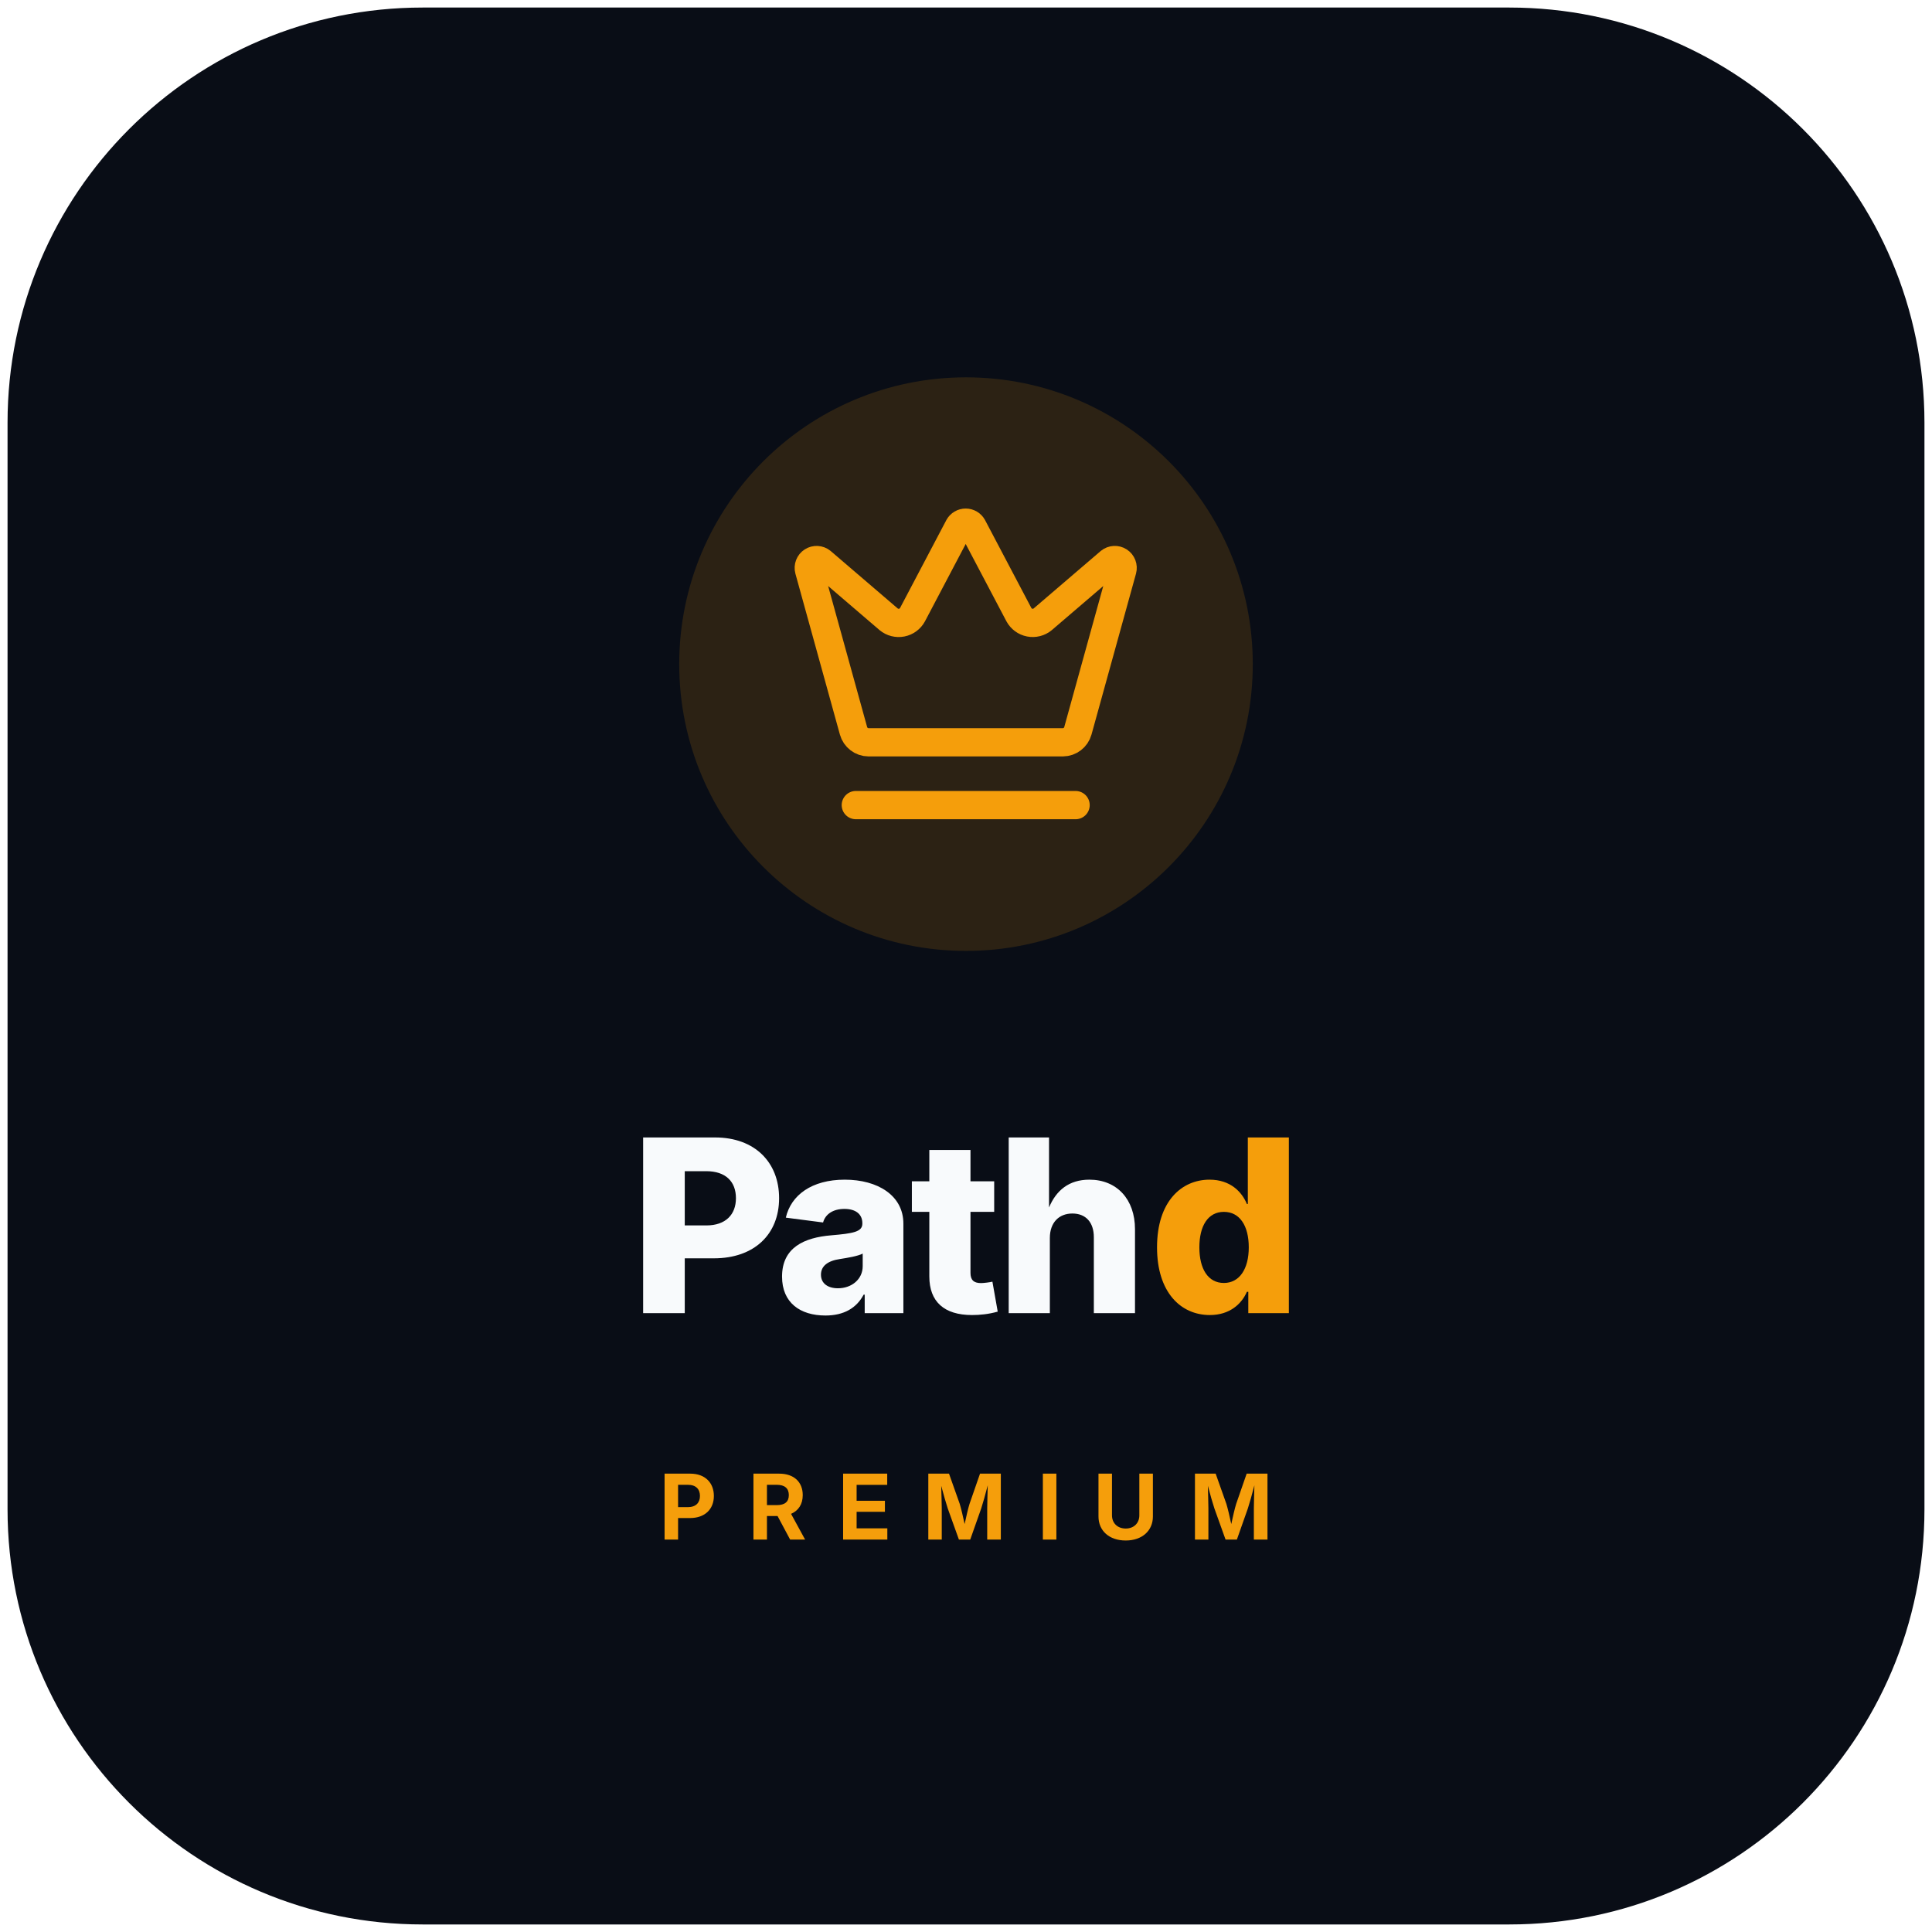
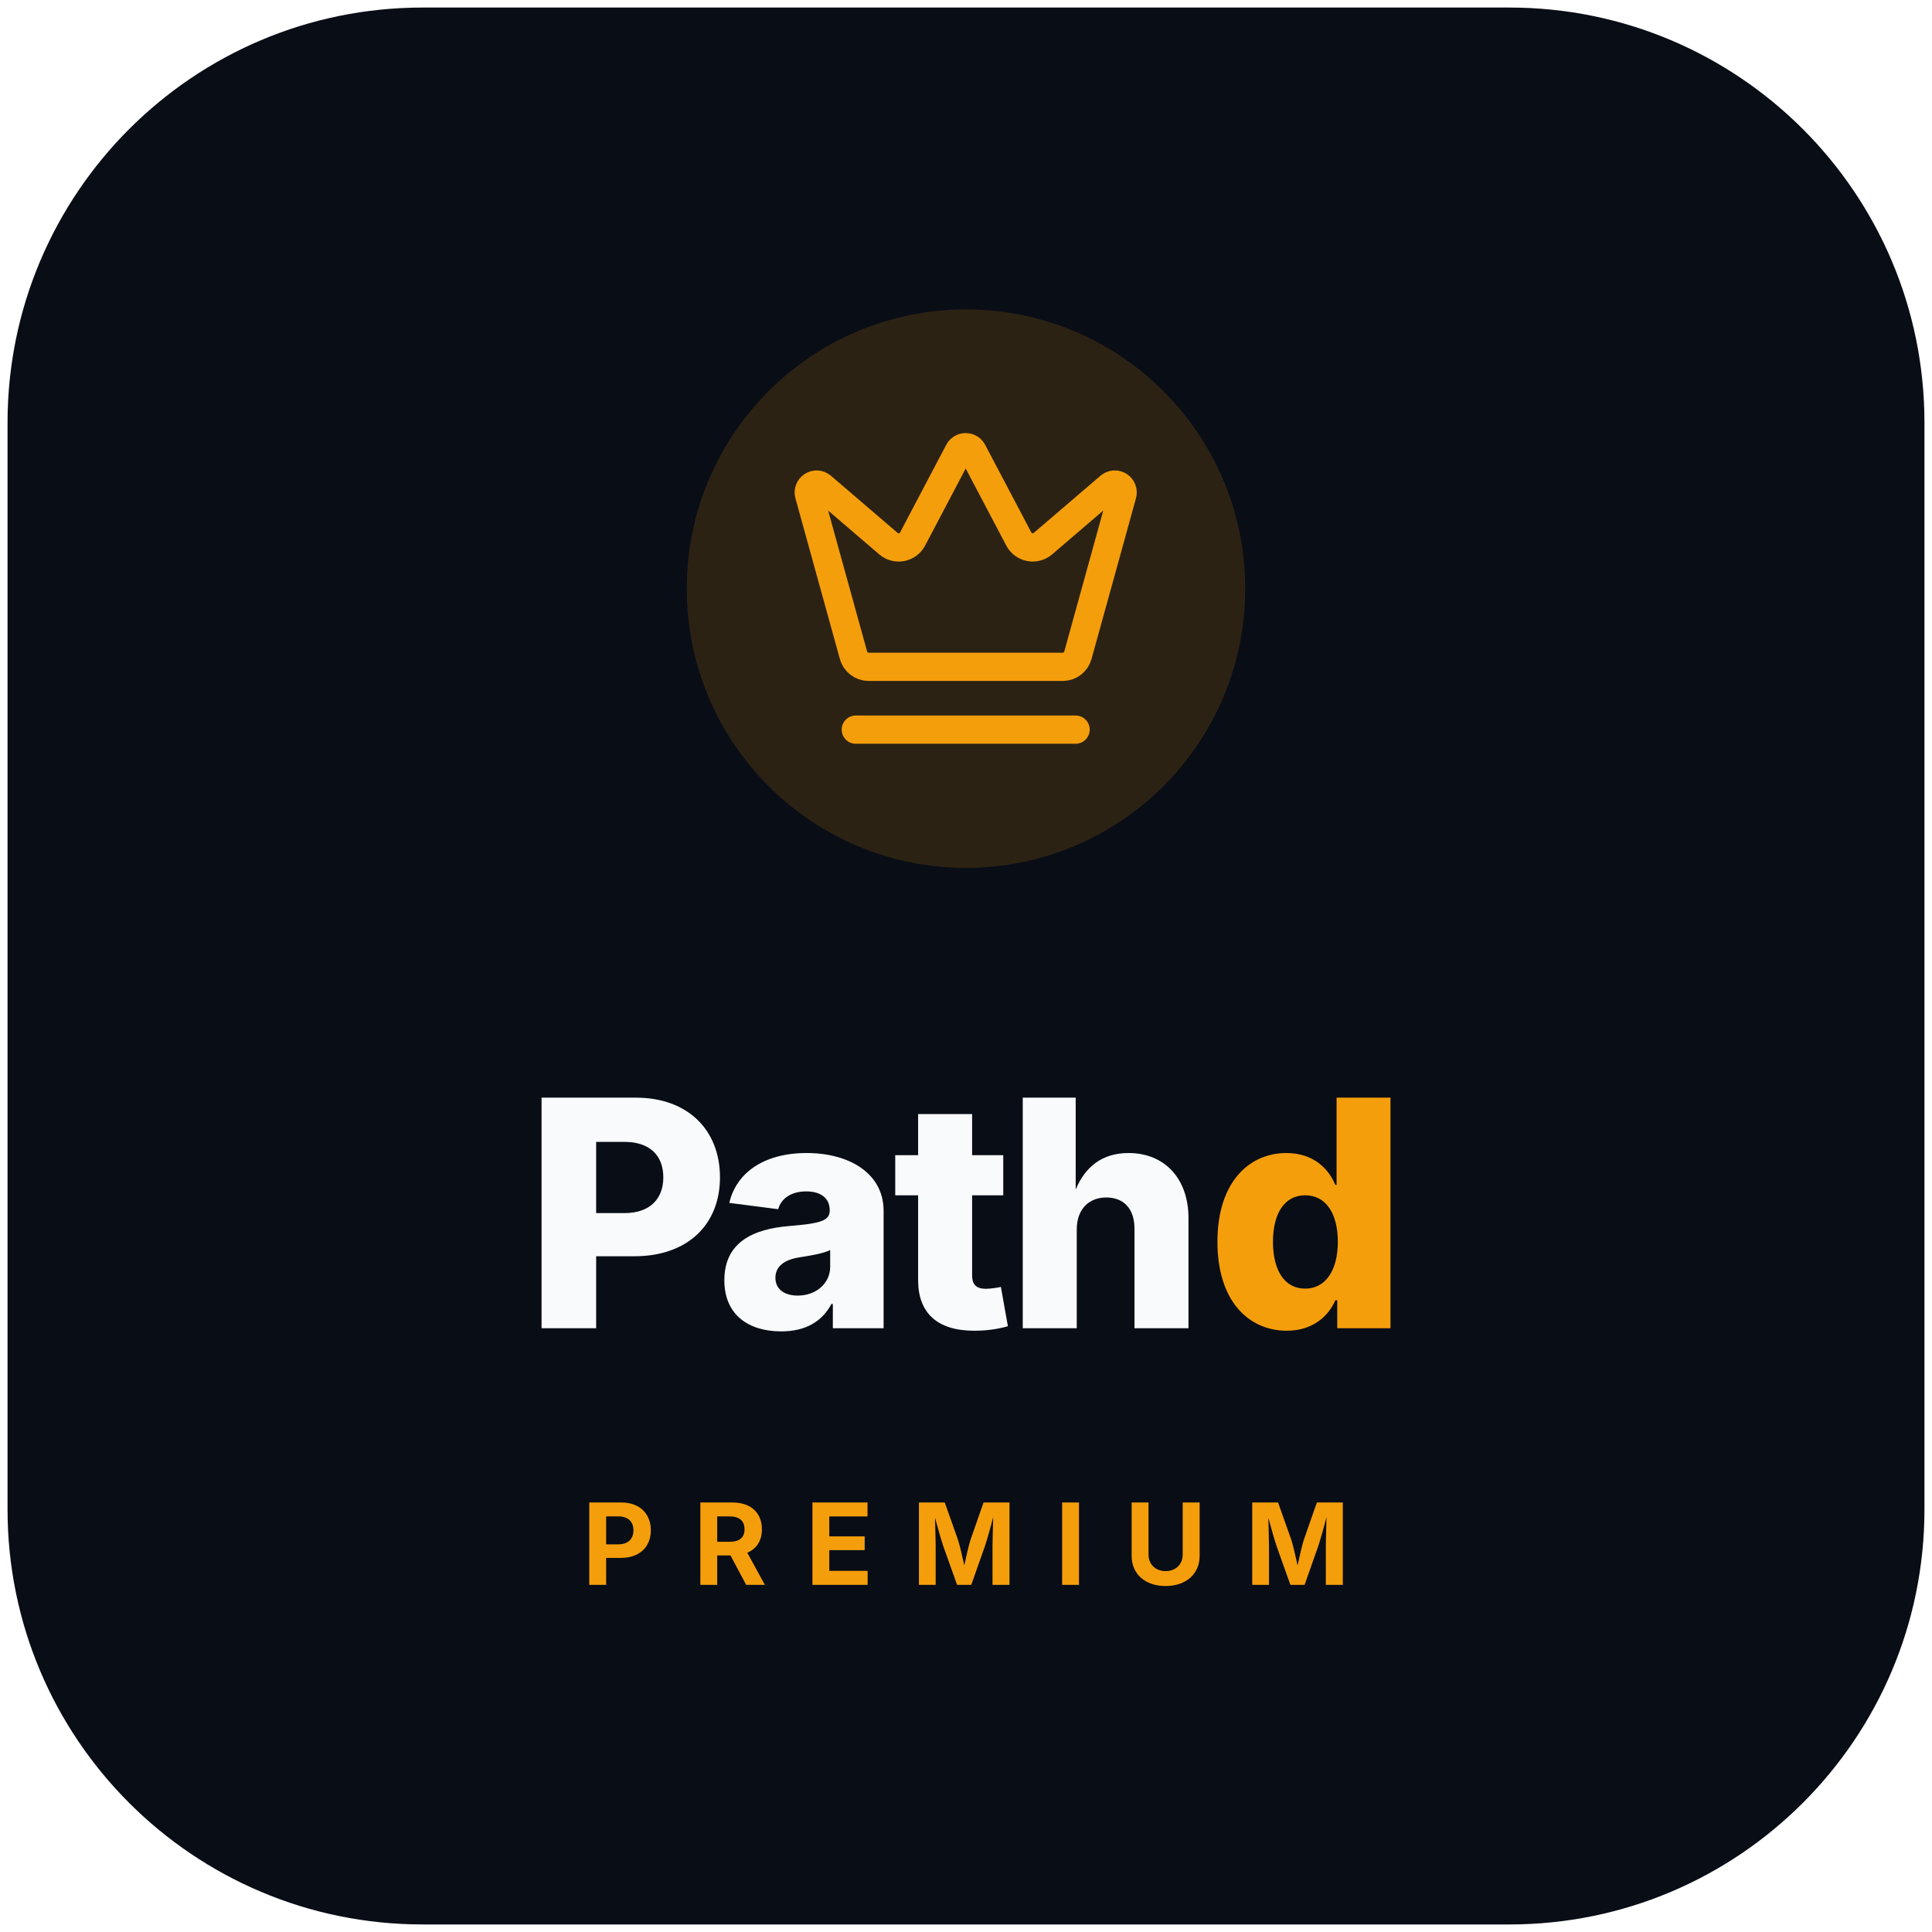
<svg xmlns="http://www.w3.org/2000/svg" viewBox="0 0 512 512" width="100%" height="100%" fill="none">
  <rect x="2" y="2" width="508" height="508" rx="110" fill="#090d16" />
-   <circle cx="256" cy="176" r="76" fill="rgba(245, 158, 11, 0.15)" />
-   <g transform="translate(206, 126) scale(4.16)">
+   <circle cx="256" cy="156" r="74" fill="rgba(245, 158, 11, 0.15)" />
+   <g transform="translate(206, 106) scale(4.16)">
    <path d="M11.562 3.266a.5.5 0 0 1 .876 0L15.39 8.87a1 1 0 0 0 1.516.294L21.183 5.5a.5.5 0 0 1 .798.519l-2.834 10.246a1 1 0 0 1-.956.734H5.81a1 1 0 0 1-.957-.734L2.02 6.02a.5.5 0 0 1 .798-.519l4.276 3.664a1 1 0 0 0 1.516-.294z" stroke="#f59e0b" stroke-width="1.8" stroke-linecap="round" stroke-linejoin="round" fill="none" />
    <path d="M5 21h14" stroke="#f59e0b" stroke-width="1.8" stroke-linecap="round" stroke-linejoin="round" />
  </g>
-   <text x="256" y="348" text-anchor="middle" font-family="system-ui, -apple-system, 'Inter', 'Segoe UI', Roboto, sans-serif" font-size="64" font-weight="800" letter-spacing="-2" fill="#f8fafc">
+   <text x="256" y="352" text-anchor="middle" font-family="system-ui, -apple-system, 'Inter', 'Segoe UI', Roboto, sans-serif" font-size="84" font-weight="800" letter-spacing="-2.5" fill="#f8fafc">
    Path<tspan fill="#f59e0b">d</tspan>
  </text>
-   <text x="256" y="408" text-anchor="middle" font-family="system-ui, -apple-system, 'Inter', 'Segoe UI', Roboto, sans-serif" font-size="24" font-weight="700" letter-spacing="8" fill="#f59e0b">
+   <text x="256" y="420" text-anchor="middle" font-family="system-ui, -apple-system, 'Inter', 'Segoe UI', Roboto, sans-serif" font-size="30" font-weight="700" letter-spacing="10" fill="#f59e0b">
    PREMIUM
  </text>
</svg>
